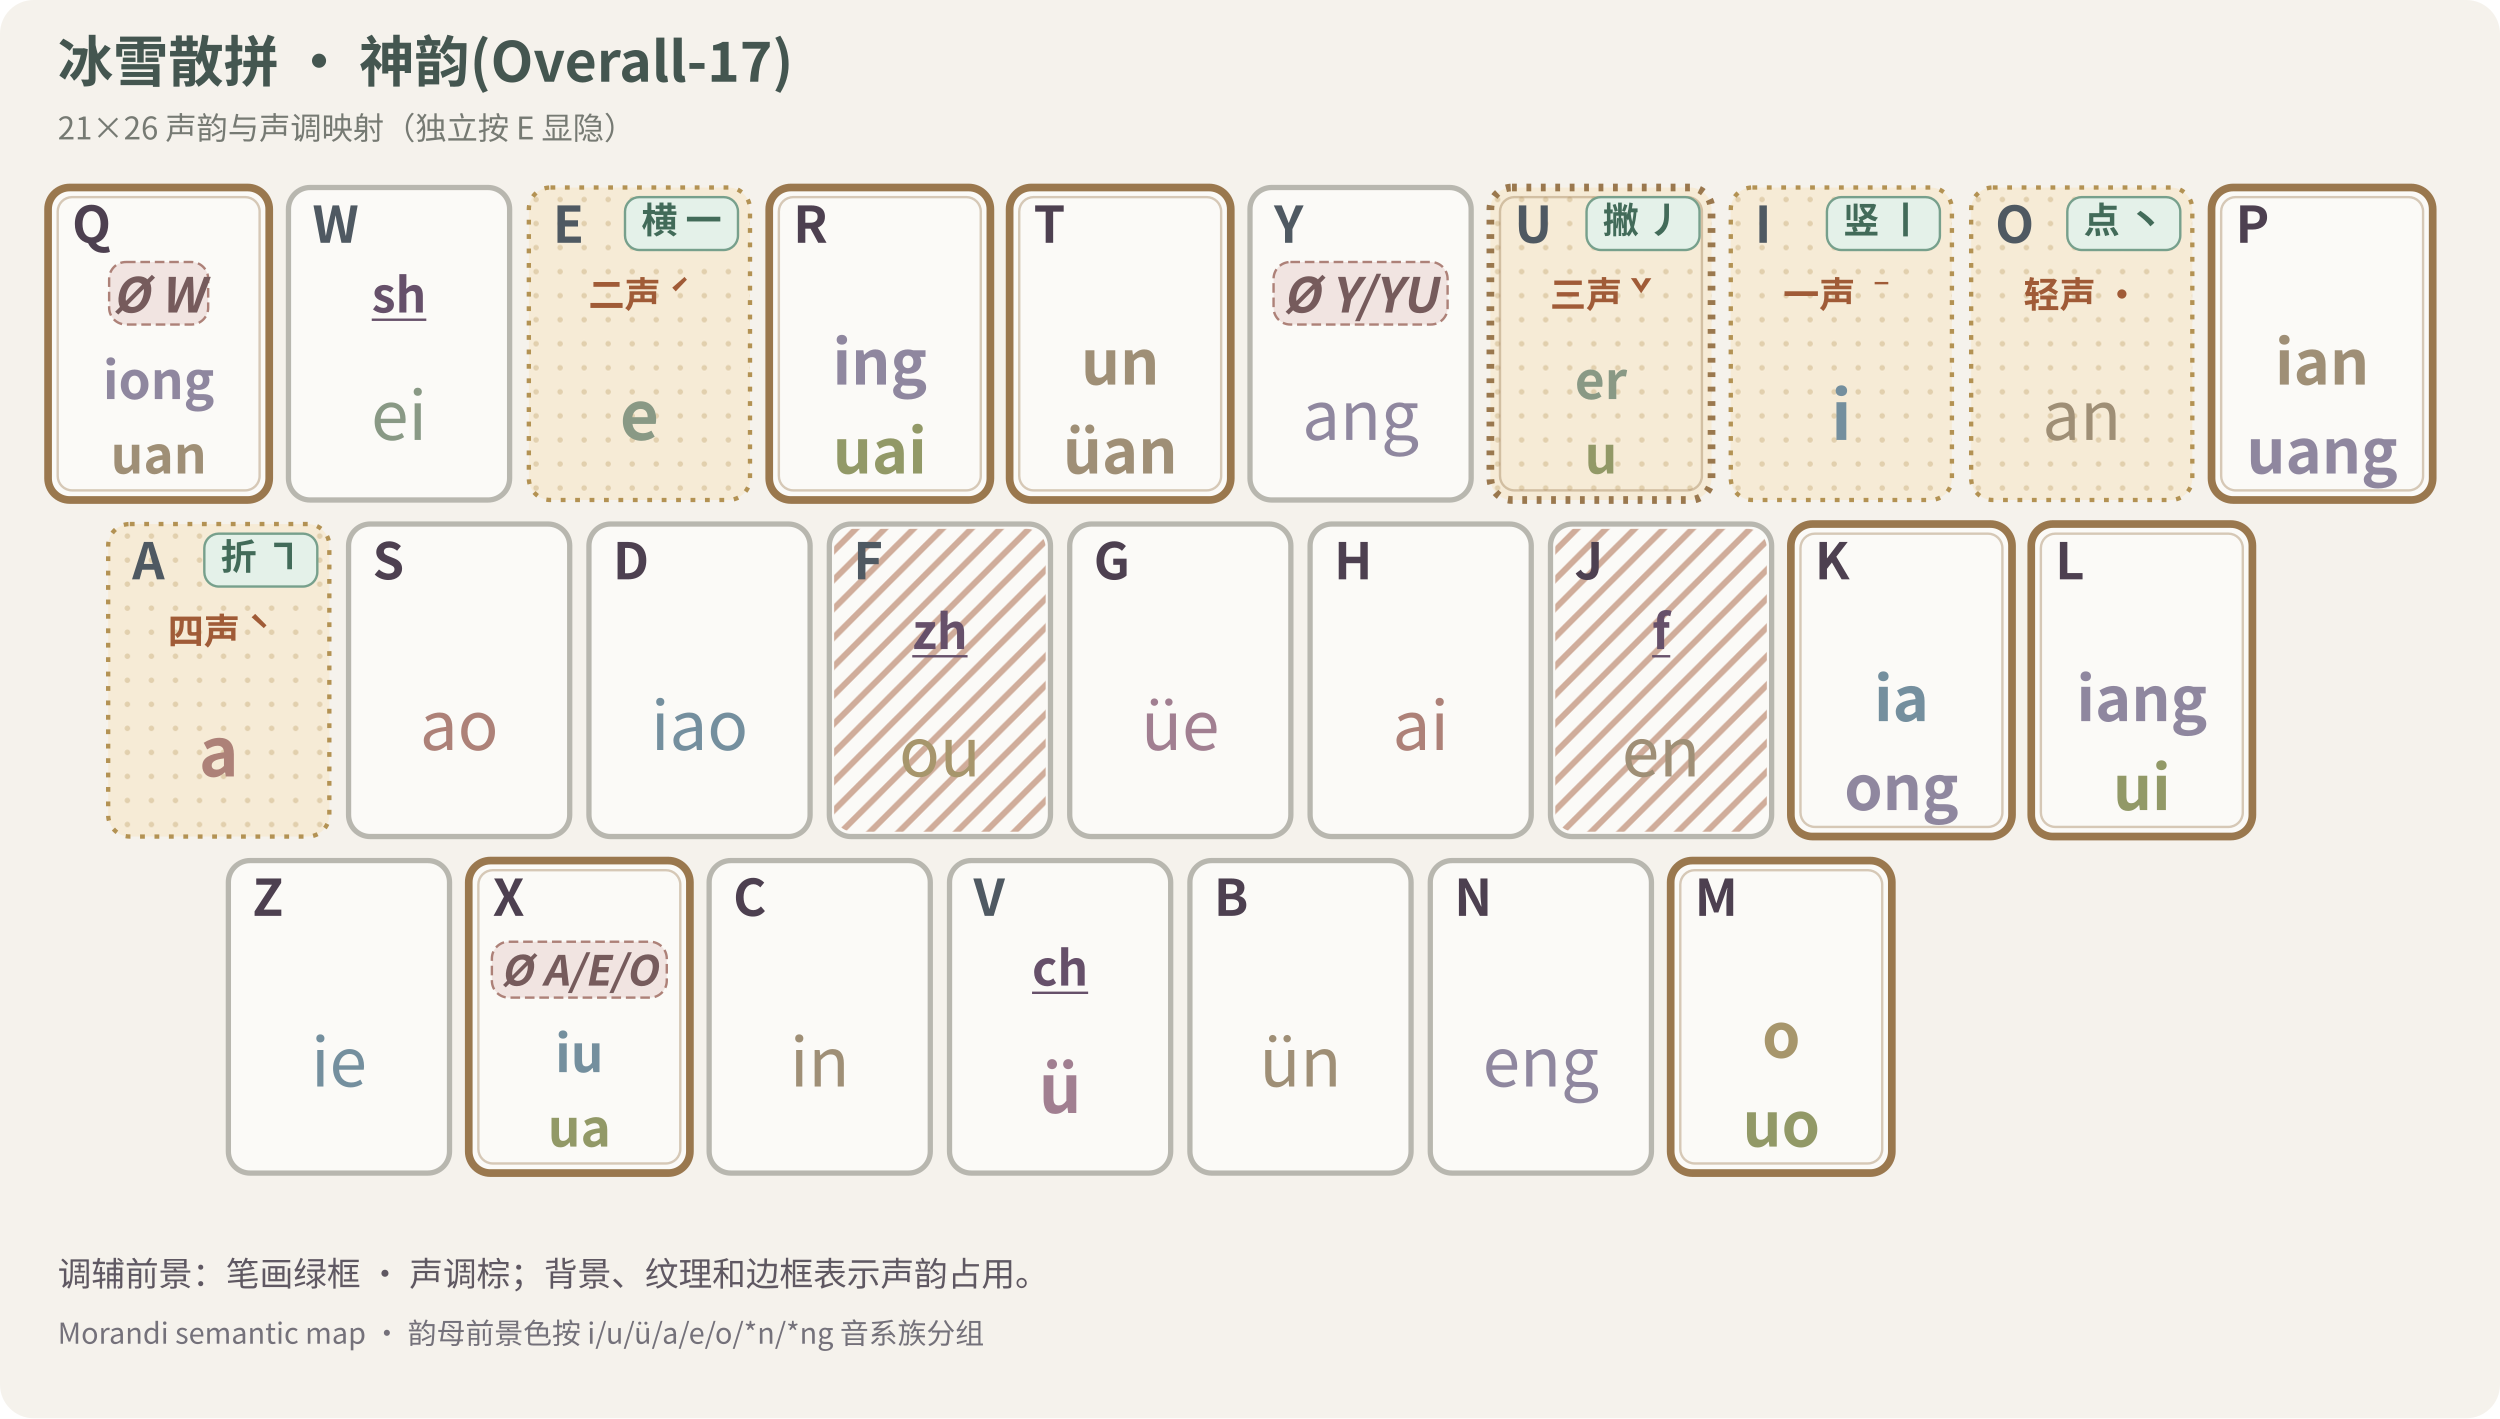
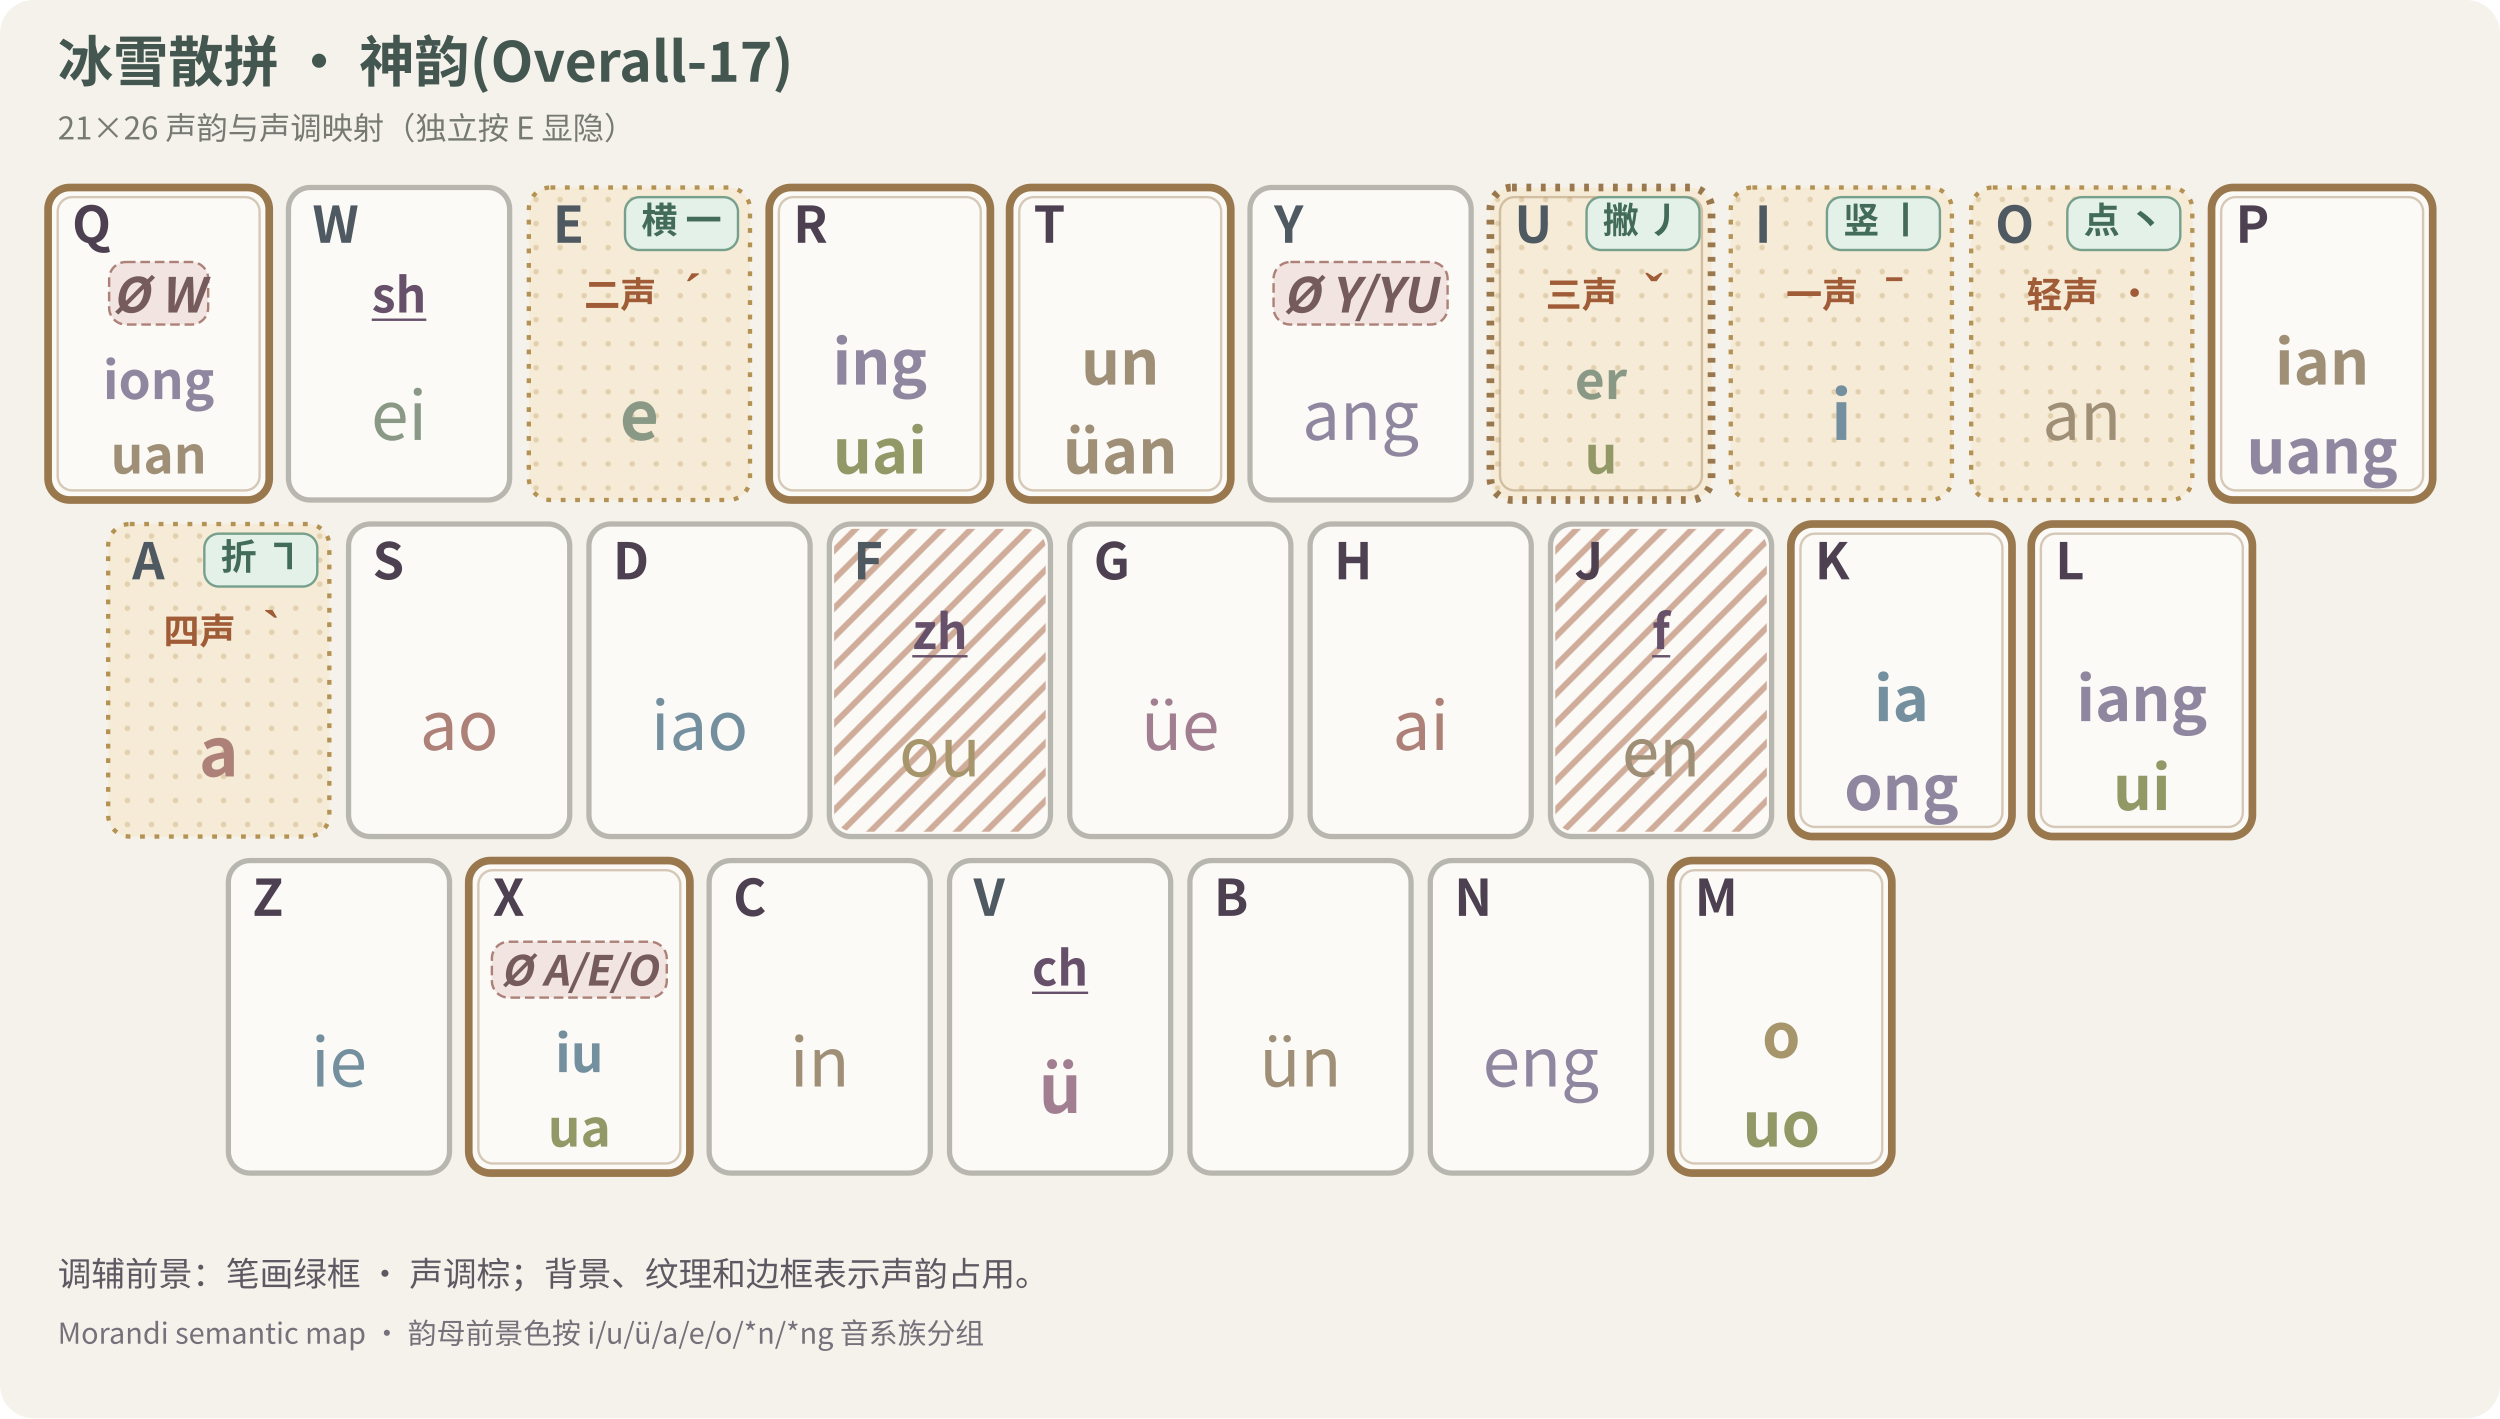
<svg xmlns="http://www.w3.org/2000/svg" class="keysvg nf4-keysvg" viewBox="0 0 1040 590" role="img" aria-labelledby="title desc">
  <defs>
    <pattern id="nf4-both" width="12" height="12" patternUnits="userSpaceOnUse">
      <rect width="12" height="12" fill="#fbfaf7" />
    </pattern>
    <pattern id="nf4-ionly" width="9" height="9" patternUnits="userSpaceOnUse">
      <rect width="9" height="9" fill="#e3eef4" />
      <path d="M2 0V9M7 0V9" stroke="#7399ad" stroke-opacity=".18" />
    </pattern>
    <pattern id="nf4-ronly" width="10" height="10" patternUnits="userSpaceOnUse">
      <rect width="10" height="10" fill="#f6ebd6" />
      <circle cx="3" cy="3" r="1.15" fill="#b39253" fill-opacity=".3" />
    </pattern>
    <pattern id="nf4-none" width="10" height="10" patternUnits="userSpaceOnUse">
      <rect width="10" height="10" fill="#eeece8" />
      <path d="M0 10L10 0" stroke="#aaa6a4" stroke-opacity=".14" />
    </pattern>
    <pattern id="nf4-multi" width="9" height="9" patternUnits="userSpaceOnUse">
      <rect width="9" height="9" fill="#f8efe2" />
      <path d="M-2 2L2-2M0 9L9 0M7 11L11 7" stroke="#9a784e" stroke-width="1.6" stroke-opacity=".27" />
    </pattern>
    <pattern id="nf4-anchor" width="12" height="12" patternUnits="userSpaceOnUse">
      <path d="M-3 3L3-3M0 12L12 0M9 15L15 9" stroke="#a05b37" stroke-width="2.5" stroke-opacity=".48" />
    </pattern>
  </defs>
  <rect width="1040" height="590" rx="14" fill="#f5f2ec" />
  <text x="24" y="34" font-family="Microsoft YaHei UI, Noto Sans CJK SC, sans-serif" font-size="23" fill="#445650" text-anchor="start" font-weight="760">冰雪散拼 · 神韵(Overall-17)</text>
  <text x="24" y="58" font-family="Microsoft YaHei UI, Noto Sans CJK SC, sans-serif" font-size="13" fill="#767a73" text-anchor="start" font-weight="500">21×26 声韵与声调映射（独立按 E 显隐）</text>
  <g data-key="Q" data-role="sound" data-multi="true">
    <clipPath id="snow_shenyun_tone-clip-0-0">
      <rect x="23" y="81" width="86" height="124" rx="7" />
    </clipPath>
    <rect x="20" y="78" width="92" height="130" rx="9" fill="#fbfaf7" stroke="#9a784e" stroke-width="3.2" />
    <rect x="24" y="82" width="84" height="122" rx="6" fill="none" stroke="#9a784e" stroke-opacity=".38" />
    <g clip-path="url(#snow_shenyun_tone-clip-0-0)">
      <text x="30" y="101" font-family="Microsoft YaHei UI, Noto Sans CJK SC, sans-serif" font-size="21" fill="#4d4050" text-anchor="start" font-weight="800">Q</text>
      <rect x="45.4" y="109" width="41.2" height="26" rx="7" fill="#f1e4e1" stroke="#ad8178" stroke-dasharray="4 2" />
      <text x="66" y="130" text-anchor="middle" font-family="Microsoft YaHei UI, Noto Sans CJK SC, sans-serif" font-size="20" font-weight="700" font-style="italic" fill="#765b5c">Ø W</text>
      <text x="66" y="166" font-family="Microsoft YaHei UI, Noto Sans CJK SC, sans-serif" font-size="21.39" fill="#8f879f" text-anchor="middle" font-weight="650" data-final="iong">iong</text>
      <text x="66" y="197" font-family="Microsoft YaHei UI, Noto Sans CJK SC, sans-serif" font-size="21.39" fill="#9f8f76" text-anchor="middle" font-weight="650" data-final="uan">uan</text>
    </g>
  </g>
  <g data-key="W" data-role="sound">
    <clipPath id="snow_shenyun_tone-clip-0-1">
      <rect x="123" y="81" width="86" height="124" rx="7" />
    </clipPath>
    <rect x="120" y="78" width="92" height="130" rx="9" fill="#fbfaf7" stroke="#b8b7af" stroke-width="2.2" />
    <g clip-path="url(#snow_shenyun_tone-clip-0-1)">
      <text x="130" y="101" font-family="Microsoft YaHei UI, Noto Sans CJK SC, sans-serif" font-size="21" fill="#4f5962" text-anchor="start" font-weight="680">W</text>
      <text x="166" y="130" text-anchor="middle" font-family="Microsoft YaHei UI, Noto Sans CJK SC, sans-serif" font-size="20" font-weight="700" text-decoration="underline" fill="#66506a">sh</text>
      <text x="166" y="183" font-family="Microsoft YaHei UI, Noto Sans CJK SC, sans-serif" font-size="28" fill="#899985" text-anchor="middle" font-weight="540" data-final="ei">ei</text>
    </g>
  </g>
  <g data-key="E" data-role="rhyme-auxiliary">
    <clipPath id="snow_shenyun_tone-clip-0-2">
      <rect x="223" y="81" width="86" height="124" rx="7" />
    </clipPath>
    <rect x="220" y="78" width="92" height="130" rx="9" fill="url(#nf4-ronly)" stroke="#b39253" stroke-width="1.8" stroke-dasharray="2 4" />
    <g clip-path="url(#snow_shenyun_tone-clip-0-2)">
      <text x="230" y="101" font-family="Microsoft YaHei UI, Noto Sans CJK SC, sans-serif" font-size="21" fill="#4f5962" text-anchor="start" font-weight="680">E</text>
      <g data-aux-badge="stroke">
        <rect x="260" y="82" width="47" height="22" rx="6" fill="#e4f1e9" stroke="#77a08c" />
        <text x="283.5" y="97" font-family="Microsoft YaHei UI, Noto Sans CJK SC, sans-serif" font-size="15" fill="#426b59" text-anchor="middle" font-weight="750" data-aux-kind="stroke">横 一</text>
      </g>
-       <text x="266" y="128" font-family="Microsoft YaHei UI, Noto Sans CJK SC, sans-serif" font-size="15" fill="#a05b37" text-anchor="middle" font-weight="750" data-aux-kind="tone">二声 ˊ</text>
+       <text x="258" y="128" font-family="Microsoft YaHei UI, Noto Sans CJK SC, sans-serif" font-size="15" fill="#a05b37" text-anchor="middle" font-weight="750" data-aux-kind="tone">二声</text>
+       <text x="288" y="129" font-family="Noto Sans Symbols 2, Segoe UI Symbol, Arial Unicode MS, sans-serif" font-size="22" fill="#a05b37" text-anchor="middle" font-weight="750" data-aux-mark="tone">ˊ</text>
      <text x="266" y="183" font-family="Microsoft YaHei UI, Noto Sans CJK SC, sans-serif" font-size="28" fill="#899985" text-anchor="middle" font-weight="800" data-final="e">e</text>
    </g>
  </g>
  <g data-key="R" data-role="sound" data-multi="true">
    <clipPath id="snow_shenyun_tone-clip-0-3">
      <rect x="323" y="81" width="86" height="124" rx="7" />
    </clipPath>
    <rect x="320" y="78" width="92" height="130" rx="9" fill="#fbfaf7" stroke="#9a784e" stroke-width="3.2" />
    <rect x="324" y="82" width="84" height="122" rx="6" fill="none" stroke="#9a784e" stroke-opacity=".38" />
    <g clip-path="url(#snow_shenyun_tone-clip-0-3)">
      <text x="330" y="101" font-family="Microsoft YaHei UI, Noto Sans CJK SC, sans-serif" font-size="21" fill="#4d4050" text-anchor="start" font-weight="800">R</text>
      <text x="366" y="160" font-family="Microsoft YaHei UI, Noto Sans CJK SC, sans-serif" font-size="25.53" fill="#8f879f" text-anchor="middle" font-weight="650" data-final="ing">ing</text>
      <text x="366" y="197" font-family="Microsoft YaHei UI, Noto Sans CJK SC, sans-serif" font-size="25.53" fill="#929967" text-anchor="middle" font-weight="650" data-final="uai">uai</text>
    </g>
  </g>
  <g data-key="T" data-role="sound" data-multi="true">
    <clipPath id="snow_shenyun_tone-clip-0-4">
      <rect x="423" y="81" width="86" height="124" rx="7" />
    </clipPath>
    <rect x="420" y="78" width="92" height="130" rx="9" fill="#fbfaf7" stroke="#9a784e" stroke-width="3.2" />
    <rect x="424" y="82" width="84" height="122" rx="6" fill="none" stroke="#9a784e" stroke-opacity=".38" />
    <g clip-path="url(#snow_shenyun_tone-clip-0-4)">
      <text x="430" y="101" font-family="Microsoft YaHei UI, Noto Sans CJK SC, sans-serif" font-size="21" fill="#4d4050" text-anchor="start" font-weight="800">T</text>
      <text x="466" y="160" font-family="Microsoft YaHei UI, Noto Sans CJK SC, sans-serif" font-size="25.53" fill="#9f8f76" text-anchor="middle" font-weight="650" data-final="un">un</text>
      <text x="466" y="197" font-family="Microsoft YaHei UI, Noto Sans CJK SC, sans-serif" font-size="25.53" fill="#9f8f76" text-anchor="middle" font-weight="650" data-final="van">üan</text>
    </g>
  </g>
  <g data-key="Y" data-role="sound">
    <clipPath id="snow_shenyun_tone-clip-0-5">
      <rect x="523" y="81" width="86" height="124" rx="7" />
    </clipPath>
    <rect x="520" y="78" width="92" height="130" rx="9" fill="#fbfaf7" stroke="#b8b7af" stroke-width="2.2" />
    <g clip-path="url(#snow_shenyun_tone-clip-0-5)">
      <text x="530" y="101" font-family="Microsoft YaHei UI, Noto Sans CJK SC, sans-serif" font-size="21" fill="#4f5962" text-anchor="start" font-weight="680">Y</text>
      <rect x="529.8" y="109" width="72.4" height="26" rx="7" fill="#f1e4e1" stroke="#ad8178" stroke-dasharray="4 2" />
      <text x="566" y="130" text-anchor="middle" font-family="Microsoft YaHei UI, Noto Sans CJK SC, sans-serif" font-size="20" font-weight="700" font-style="italic" fill="#765b5c">Ø Y/YU</text>
      <text x="566" y="183" font-family="Microsoft YaHei UI, Noto Sans CJK SC, sans-serif" font-size="28" fill="#8f879f" text-anchor="middle" font-weight="540" data-final="ang">ang</text>
    </g>
  </g>
  <g data-key="U" data-role="rhyme-auxiliary" data-multi="true">
    <clipPath id="snow_shenyun_tone-clip-0-6">
      <rect x="623" y="81" width="86" height="124" rx="7" />
    </clipPath>
    <rect x="620" y="78" width="92" height="130" rx="9" fill="url(#nf4-ronly)" stroke="#9a784e" stroke-width="3.2" stroke-dasharray="2 4" />
    <rect x="624" y="82" width="84" height="122" rx="6" fill="none" stroke="#9a784e" stroke-opacity=".38" />
    <g clip-path="url(#snow_shenyun_tone-clip-0-6)">
      <text x="630" y="101" font-family="Microsoft YaHei UI, Noto Sans CJK SC, sans-serif" font-size="21" fill="#4f5962" text-anchor="start" font-weight="680">U</text>
      <g data-aux-badge="stroke">
        <rect x="660" y="82" width="47" height="22" rx="6" fill="#e4f1e9" stroke="#77a08c" />
        <text x="683.5" y="97" font-family="Microsoft YaHei UI, Noto Sans CJK SC, sans-serif" font-size="15" fill="#426b59" text-anchor="middle" font-weight="750" data-aux-kind="stroke">撇 丿</text>
      </g>
-       <text x="666" y="128" font-family="Microsoft YaHei UI, Noto Sans CJK SC, sans-serif" font-size="15" fill="#a05b37" text-anchor="middle" font-weight="750" data-aux-kind="tone">三声 ˇ</text>
+       <text x="658" y="128" font-family="Microsoft YaHei UI, Noto Sans CJK SC, sans-serif" font-size="15" fill="#a05b37" text-anchor="middle" font-weight="750" data-aux-kind="tone">三声</text>
+       <text x="688" y="129" font-family="Noto Sans Symbols 2, Segoe UI Symbol, Arial Unicode MS, sans-serif" font-size="22" fill="#a05b37" text-anchor="middle" font-weight="750" data-aux-mark="tone">ˇ</text>
      <text x="666" y="166" font-family="Microsoft YaHei UI, Noto Sans CJK SC, sans-serif" font-size="21.39" fill="#899985" text-anchor="middle" font-weight="650" data-final="er">er</text>
      <text x="666" y="197" font-family="Microsoft YaHei UI, Noto Sans CJK SC, sans-serif" font-size="21.39" fill="#929967" text-anchor="middle" font-weight="800" data-final="u">u</text>
    </g>
  </g>
  <g data-key="I" data-role="rhyme-auxiliary">
    <clipPath id="snow_shenyun_tone-clip-0-7">
      <rect x="723" y="81" width="86" height="124" rx="7" />
    </clipPath>
    <rect x="720" y="78" width="92" height="130" rx="9" fill="url(#nf4-ronly)" stroke="#b39253" stroke-width="1.8" stroke-dasharray="2 4" />
    <g clip-path="url(#snow_shenyun_tone-clip-0-7)">
      <text x="730" y="101" font-family="Microsoft YaHei UI, Noto Sans CJK SC, sans-serif" font-size="21" fill="#4f5962" text-anchor="start" font-weight="680">I</text>
      <g data-aux-badge="stroke">
        <rect x="760" y="82" width="47" height="22" rx="6" fill="#e4f1e9" stroke="#77a08c" />
        <text x="783.5" y="97" font-family="Microsoft YaHei UI, Noto Sans CJK SC, sans-serif" font-size="15" fill="#426b59" text-anchor="middle" font-weight="750" data-aux-kind="stroke">竖 丨</text>
      </g>
-       <text x="766" y="128" font-family="Microsoft YaHei UI, Noto Sans CJK SC, sans-serif" font-size="15" fill="#a05b37" text-anchor="middle" font-weight="750" data-aux-kind="tone">一声 ˉ</text>
+       <text x="758" y="128" font-family="Microsoft YaHei UI, Noto Sans CJK SC, sans-serif" font-size="15" fill="#a05b37" text-anchor="middle" font-weight="750" data-aux-kind="tone">一声</text>
+       <text x="788" y="129" font-family="Noto Sans Symbols 2, Segoe UI Symbol, Arial Unicode MS, sans-serif" font-size="22" fill="#a05b37" text-anchor="middle" font-weight="750" data-aux-mark="tone">ˉ</text>
      <text x="766" y="183" font-family="Microsoft YaHei UI, Noto Sans CJK SC, sans-serif" font-size="28" fill="#748f9e" text-anchor="middle" font-weight="800" data-final="i">i</text>
    </g>
  </g>
  <g data-key="O" data-role="rhyme-auxiliary">
    <clipPath id="snow_shenyun_tone-clip-0-8">
      <rect x="823" y="81" width="86" height="124" rx="7" />
    </clipPath>
    <rect x="820" y="78" width="92" height="130" rx="9" fill="url(#nf4-ronly)" stroke="#b39253" stroke-width="1.8" stroke-dasharray="2 4" />
    <g clip-path="url(#snow_shenyun_tone-clip-0-8)">
      <text x="830" y="101" font-family="Microsoft YaHei UI, Noto Sans CJK SC, sans-serif" font-size="21" fill="#4f5962" text-anchor="start" font-weight="680">O</text>
      <g data-aux-badge="stroke">
        <rect x="860" y="82" width="47" height="22" rx="6" fill="#e4f1e9" stroke="#77a08c" />
        <text x="883.5" y="97" font-family="Microsoft YaHei UI, Noto Sans CJK SC, sans-serif" font-size="15" fill="#426b59" text-anchor="middle" font-weight="750" data-aux-kind="stroke">点 丶</text>
      </g>
-       <text x="866" y="128" font-family="Microsoft YaHei UI, Noto Sans CJK SC, sans-serif" font-size="15" fill="#a05b37" text-anchor="middle" font-weight="750" data-aux-kind="tone">轻声 ·</text>
+       <text x="858" y="128" font-family="Microsoft YaHei UI, Noto Sans CJK SC, sans-serif" font-size="15" fill="#a05b37" text-anchor="middle" font-weight="750" data-aux-kind="tone">轻声</text>
+       <text x="888" y="129" font-family="Noto Sans Symbols 2, Segoe UI Symbol, Arial Unicode MS, sans-serif" font-size="22" fill="#a05b37" text-anchor="middle" font-weight="750" data-aux-mark="tone">·</text>
      <text x="866" y="183" font-family="Microsoft YaHei UI, Noto Sans CJK SC, sans-serif" font-size="28" fill="#9f8f76" text-anchor="middle" font-weight="540" data-final="an">an</text>
    </g>
  </g>
  <g data-key="P" data-role="sound" data-multi="true">
    <clipPath id="snow_shenyun_tone-clip-0-9">
      <rect x="923" y="81" width="86" height="124" rx="7" />
    </clipPath>
    <rect x="920" y="78" width="92" height="130" rx="9" fill="#fbfaf7" stroke="#9a784e" stroke-width="3.2" />
    <rect x="924" y="82" width="84" height="122" rx="6" fill="none" stroke="#9a784e" stroke-opacity=".38" />
    <g clip-path="url(#snow_shenyun_tone-clip-0-9)">
      <text x="930" y="101" font-family="Microsoft YaHei UI, Noto Sans CJK SC, sans-serif" font-size="21" fill="#4d4050" text-anchor="start" font-weight="800">P</text>
      <text x="966" y="160" font-family="Microsoft YaHei UI, Noto Sans CJK SC, sans-serif" font-size="25.53" fill="#9f8f76" text-anchor="middle" font-weight="650" data-final="ian">ian</text>
      <text x="966" y="197" font-family="Microsoft YaHei UI, Noto Sans CJK SC, sans-serif" font-size="25.53" fill="#8f879f" text-anchor="middle" font-weight="650" data-final="uang">uang</text>
    </g>
  </g>
  <g data-key="A" data-role="rhyme-auxiliary">
    <clipPath id="snow_shenyun_tone-clip-1-0">
      <rect x="48" y="221" width="86" height="124" rx="7" />
    </clipPath>
    <rect x="45" y="218" width="92" height="130" rx="9" fill="url(#nf4-ronly)" stroke="#b39253" stroke-width="1.8" stroke-dasharray="2 4" />
    <g clip-path="url(#snow_shenyun_tone-clip-1-0)">
      <text x="55" y="241" font-family="Microsoft YaHei UI, Noto Sans CJK SC, sans-serif" font-size="21" fill="#4f5962" text-anchor="start" font-weight="680">A</text>
      <g data-aux-badge="stroke">
        <rect x="85" y="222" width="47" height="22" rx="6" fill="#e4f1e9" stroke="#77a08c" />
        <text x="108.5" y="237" font-family="Microsoft YaHei UI, Noto Sans CJK SC, sans-serif" font-size="15" fill="#426b59" text-anchor="middle" font-weight="750" data-aux-kind="stroke">折 ㇕</text>
      </g>
-       <text x="91" y="268" font-family="Microsoft YaHei UI, Noto Sans CJK SC, sans-serif" font-size="15" fill="#a05b37" text-anchor="middle" font-weight="750" data-aux-kind="tone">四声 ˋ</text>
+       <text x="83" y="268" font-family="Microsoft YaHei UI, Noto Sans CJK SC, sans-serif" font-size="15" fill="#a05b37" text-anchor="middle" font-weight="750" data-aux-kind="tone">四声</text>
+       <text x="113" y="269" font-family="Noto Sans Symbols 2, Segoe UI Symbol, Arial Unicode MS, sans-serif" font-size="22" fill="#a05b37" text-anchor="middle" font-weight="750" data-aux-mark="tone">ˋ</text>
      <text x="91" y="323" font-family="Microsoft YaHei UI, Noto Sans CJK SC, sans-serif" font-size="28" fill="#ad8178" text-anchor="middle" font-weight="800" data-final="a">a</text>
    </g>
  </g>
  <g data-key="S" data-role="sound">
    <clipPath id="snow_shenyun_tone-clip-1-1">
      <rect x="148" y="221" width="86" height="124" rx="7" />
    </clipPath>
    <rect x="145" y="218" width="92" height="130" rx="9" fill="#fbfaf7" stroke="#b8b7af" stroke-width="2.2" />
    <g clip-path="url(#snow_shenyun_tone-clip-1-1)">
      <text x="155" y="241" font-family="Microsoft YaHei UI, Noto Sans CJK SC, sans-serif" font-size="21" fill="#4d4050" text-anchor="start" font-weight="800">S</text>
      <text x="191" y="312" font-family="Microsoft YaHei UI, Noto Sans CJK SC, sans-serif" font-size="28" fill="#ad8178" text-anchor="middle" font-weight="540" data-final="ao">ao</text>
    </g>
  </g>
  <g data-key="D" data-role="sound">
    <clipPath id="snow_shenyun_tone-clip-1-2">
      <rect x="248" y="221" width="86" height="124" rx="7" />
    </clipPath>
    <rect x="245" y="218" width="92" height="130" rx="9" fill="#fbfaf7" stroke="#b8b7af" stroke-width="2.2" />
    <g clip-path="url(#snow_shenyun_tone-clip-1-2)">
      <text x="255" y="241" font-family="Microsoft YaHei UI, Noto Sans CJK SC, sans-serif" font-size="21" fill="#4d4050" text-anchor="start" font-weight="800">D</text>
      <text x="291" y="312" font-family="Microsoft YaHei UI, Noto Sans CJK SC, sans-serif" font-size="28" fill="#748f9e" text-anchor="middle" font-weight="540" data-final="iao">iao</text>
    </g>
  </g>
  <g data-key="F" data-role="sound">
    <clipPath id="snow_shenyun_tone-clip-1-3">
      <rect x="348" y="221" width="86" height="124" rx="7" />
    </clipPath>
    <rect x="345" y="218" width="92" height="130" rx="9" fill="#fbfaf7" stroke="#b8b7af" stroke-width="2.2" />
    <rect x="347" y="220" width="88" height="126" rx="8" fill="url(#nf4-anchor)" pointer-events="none" />
    <g clip-path="url(#snow_shenyun_tone-clip-1-3)">
      <text x="355" y="241" font-family="Microsoft YaHei UI, Noto Sans CJK SC, sans-serif" font-size="21" fill="#4f5962" text-anchor="start" font-weight="680">F</text>
      <text x="391" y="270" text-anchor="middle" font-family="Microsoft YaHei UI, Noto Sans CJK SC, sans-serif" font-size="20" font-weight="700" text-decoration="underline" fill="#66506a">zh</text>
      <text x="391" y="323" font-family="Microsoft YaHei UI, Noto Sans CJK SC, sans-serif" font-size="28" fill="#a7966c" text-anchor="middle" font-weight="540" data-final="ou">ou</text>
    </g>
  </g>
  <g data-key="G" data-role="sound">
    <clipPath id="snow_shenyun_tone-clip-1-4">
      <rect x="448" y="221" width="86" height="124" rx="7" />
    </clipPath>
    <rect x="445" y="218" width="92" height="130" rx="9" fill="#fbfaf7" stroke="#b8b7af" stroke-width="2.2" />
    <g clip-path="url(#snow_shenyun_tone-clip-1-4)">
      <text x="455" y="241" font-family="Microsoft YaHei UI, Noto Sans CJK SC, sans-serif" font-size="21" fill="#4d4050" text-anchor="start" font-weight="800">G</text>
      <text x="491" y="312" font-family="Microsoft YaHei UI, Noto Sans CJK SC, sans-serif" font-size="28" fill="#a17f91" text-anchor="middle" font-weight="540" data-final="ve">üe</text>
    </g>
  </g>
  <g data-key="H" data-role="sound">
    <clipPath id="snow_shenyun_tone-clip-1-5">
      <rect x="548" y="221" width="86" height="124" rx="7" />
    </clipPath>
    <rect x="545" y="218" width="92" height="130" rx="9" fill="#fbfaf7" stroke="#b8b7af" stroke-width="2.2" />
    <g clip-path="url(#snow_shenyun_tone-clip-1-5)">
      <text x="555" y="241" font-family="Microsoft YaHei UI, Noto Sans CJK SC, sans-serif" font-size="21" fill="#4d4050" text-anchor="start" font-weight="800">H</text>
      <text x="591" y="312" font-family="Microsoft YaHei UI, Noto Sans CJK SC, sans-serif" font-size="28" fill="#ad8178" text-anchor="middle" font-weight="540" data-final="ai">ai</text>
    </g>
  </g>
  <g data-key="J" data-role="sound">
    <clipPath id="snow_shenyun_tone-clip-1-6">
      <rect x="648" y="221" width="86" height="124" rx="7" />
    </clipPath>
    <rect x="645" y="218" width="92" height="130" rx="9" fill="#fbfaf7" stroke="#b8b7af" stroke-width="2.2" />
    <rect x="647" y="220" width="88" height="126" rx="8" fill="url(#nf4-anchor)" pointer-events="none" />
    <g clip-path="url(#snow_shenyun_tone-clip-1-6)">
      <text x="655" y="241" font-family="Microsoft YaHei UI, Noto Sans CJK SC, sans-serif" font-size="21" fill="#4d4050" text-anchor="start" font-weight="800">J</text>
      <text x="691" y="270" text-anchor="middle" font-family="Microsoft YaHei UI, Noto Sans CJK SC, sans-serif" font-size="20" font-weight="700" text-decoration="underline" fill="#66506a">f</text>
      <text x="691" y="323" font-family="Microsoft YaHei UI, Noto Sans CJK SC, sans-serif" font-size="28" fill="#9f8f76" text-anchor="middle" font-weight="540" data-final="en">en</text>
    </g>
  </g>
  <g data-key="K" data-role="sound" data-multi="true">
    <clipPath id="snow_shenyun_tone-clip-1-7">
      <rect x="748" y="221" width="86" height="124" rx="7" />
    </clipPath>
    <rect x="745" y="218" width="92" height="130" rx="9" fill="#fbfaf7" stroke="#9a784e" stroke-width="3.2" />
    <rect x="749" y="222" width="84" height="122" rx="6" fill="none" stroke="#9a784e" stroke-opacity=".38" />
    <g clip-path="url(#snow_shenyun_tone-clip-1-7)">
      <text x="755" y="241" font-family="Microsoft YaHei UI, Noto Sans CJK SC, sans-serif" font-size="21" fill="#4d4050" text-anchor="start" font-weight="800">K</text>
      <text x="791" y="300" font-family="Microsoft YaHei UI, Noto Sans CJK SC, sans-serif" font-size="25.53" fill="#748f9e" text-anchor="middle" font-weight="650" data-final="ia">ia</text>
      <text x="791" y="337" font-family="Microsoft YaHei UI, Noto Sans CJK SC, sans-serif" font-size="25.53" fill="#8f879f" text-anchor="middle" font-weight="650" data-final="ong">ong</text>
    </g>
  </g>
  <g data-key="L" data-role="sound" data-multi="true">
    <clipPath id="snow_shenyun_tone-clip-1-8">
      <rect x="848" y="221" width="86" height="124" rx="7" />
    </clipPath>
    <rect x="845" y="218" width="92" height="130" rx="9" fill="#fbfaf7" stroke="#9a784e" stroke-width="3.2" />
    <rect x="849" y="222" width="84" height="122" rx="6" fill="none" stroke="#9a784e" stroke-opacity=".38" />
    <g clip-path="url(#snow_shenyun_tone-clip-1-8)">
      <text x="855" y="241" font-family="Microsoft YaHei UI, Noto Sans CJK SC, sans-serif" font-size="21" fill="#4d4050" text-anchor="start" font-weight="800">L</text>
      <text x="891" y="300" font-family="Microsoft YaHei UI, Noto Sans CJK SC, sans-serif" font-size="25.53" fill="#8f879f" text-anchor="middle" font-weight="650" data-final="iang">iang</text>
      <text x="891" y="337" font-family="Microsoft YaHei UI, Noto Sans CJK SC, sans-serif" font-size="25.53" fill="#929967" text-anchor="middle" font-weight="650" data-final="ui">ui</text>
    </g>
  </g>
  <g data-key="Z" data-role="sound">
    <clipPath id="snow_shenyun_tone-clip-2-0">
      <rect x="98" y="361" width="86" height="124" rx="7" />
    </clipPath>
    <rect x="95" y="358" width="92" height="130" rx="9" fill="#fbfaf7" stroke="#b8b7af" stroke-width="2.2" />
    <g clip-path="url(#snow_shenyun_tone-clip-2-0)">
      <text x="105" y="381" font-family="Microsoft YaHei UI, Noto Sans CJK SC, sans-serif" font-size="21" fill="#4d4050" text-anchor="start" font-weight="800">Z</text>
      <text x="141" y="452" font-family="Microsoft YaHei UI, Noto Sans CJK SC, sans-serif" font-size="28" fill="#748f9e" text-anchor="middle" font-weight="540" data-final="ie">ie</text>
    </g>
  </g>
  <g data-key="X" data-role="sound" data-multi="true">
    <clipPath id="snow_shenyun_tone-clip-2-1">
      <rect x="198" y="361" width="86" height="124" rx="7" />
    </clipPath>
    <rect x="195" y="358" width="92" height="130" rx="9" fill="#fbfaf7" stroke="#9a784e" stroke-width="3.2" />
    <rect x="199" y="362" width="84" height="122" rx="6" fill="none" stroke="#9a784e" stroke-opacity=".38" />
    <g clip-path="url(#snow_shenyun_tone-clip-2-1)">
      <text x="205" y="381" font-family="Microsoft YaHei UI, Noto Sans CJK SC, sans-serif" font-size="21" fill="#4d4050" text-anchor="start" font-weight="800">X</text>
      <rect x="204.621" y="391.759" width="72.759" height="23.241" rx="7" fill="#f1e4e1" stroke="#ad8178" stroke-dasharray="4 2" />
      <text x="241" y="410" text-anchor="middle" font-family="Microsoft YaHei UI, Noto Sans CJK SC, sans-serif" font-size="17.241" font-weight="700" font-style="italic" fill="#765b5c">Ø A/E/O</text>
      <text x="241" y="446" font-family="Microsoft YaHei UI, Noto Sans CJK SC, sans-serif" font-size="21.39" fill="#748f9e" text-anchor="middle" font-weight="650" data-final="iu">iu</text>
      <text x="241" y="477" font-family="Microsoft YaHei UI, Noto Sans CJK SC, sans-serif" font-size="21.39" fill="#929967" text-anchor="middle" font-weight="650" data-final="ua">ua</text>
    </g>
  </g>
  <g data-key="C" data-role="sound">
    <clipPath id="snow_shenyun_tone-clip-2-2">
      <rect x="298" y="361" width="86" height="124" rx="7" />
    </clipPath>
    <rect x="295" y="358" width="92" height="130" rx="9" fill="#fbfaf7" stroke="#b8b7af" stroke-width="2.2" />
    <g clip-path="url(#snow_shenyun_tone-clip-2-2)">
      <text x="305" y="381" font-family="Microsoft YaHei UI, Noto Sans CJK SC, sans-serif" font-size="21" fill="#4d4050" text-anchor="start" font-weight="800">C</text>
      <text x="341" y="452" font-family="Microsoft YaHei UI, Noto Sans CJK SC, sans-serif" font-size="28" fill="#9f8f76" text-anchor="middle" font-weight="540" data-final="in">in</text>
    </g>
  </g>
  <g data-key="V" data-role="sound">
    <clipPath id="snow_shenyun_tone-clip-2-3">
      <rect x="398" y="361" width="86" height="124" rx="7" />
    </clipPath>
    <rect x="395" y="358" width="92" height="130" rx="9" fill="#fbfaf7" stroke="#b8b7af" stroke-width="2.2" />
    <g clip-path="url(#snow_shenyun_tone-clip-2-3)">
      <text x="405" y="381" font-family="Microsoft YaHei UI, Noto Sans CJK SC, sans-serif" font-size="21" fill="#4f5962" text-anchor="start" font-weight="680">V</text>
      <text x="441" y="410" text-anchor="middle" font-family="Microsoft YaHei UI, Noto Sans CJK SC, sans-serif" font-size="20" font-weight="700" text-decoration="underline" fill="#66506a">ch</text>
      <text x="441" y="463" font-family="Microsoft YaHei UI, Noto Sans CJK SC, sans-serif" font-size="28" fill="#a17f91" text-anchor="middle" font-weight="800" data-final="v">ü</text>
    </g>
  </g>
  <g data-key="B" data-role="sound">
    <clipPath id="snow_shenyun_tone-clip-2-4">
      <rect x="498" y="361" width="86" height="124" rx="7" />
    </clipPath>
    <rect x="495" y="358" width="92" height="130" rx="9" fill="#fbfaf7" stroke="#b8b7af" stroke-width="2.2" />
    <g clip-path="url(#snow_shenyun_tone-clip-2-4)">
      <text x="505" y="381" font-family="Microsoft YaHei UI, Noto Sans CJK SC, sans-serif" font-size="21" fill="#4d4050" text-anchor="start" font-weight="800">B</text>
      <text x="541" y="452" font-family="Microsoft YaHei UI, Noto Sans CJK SC, sans-serif" font-size="28" fill="#9f8f76" text-anchor="middle" font-weight="540" data-final="vn">ün</text>
    </g>
  </g>
  <g data-key="N" data-role="sound">
    <clipPath id="snow_shenyun_tone-clip-2-5">
      <rect x="598" y="361" width="86" height="124" rx="7" />
    </clipPath>
    <rect x="595" y="358" width="92" height="130" rx="9" fill="#fbfaf7" stroke="#b8b7af" stroke-width="2.2" />
    <g clip-path="url(#snow_shenyun_tone-clip-2-5)">
      <text x="605" y="381" font-family="Microsoft YaHei UI, Noto Sans CJK SC, sans-serif" font-size="21" fill="#4d4050" text-anchor="start" font-weight="800">N</text>
      <text x="641" y="452" font-family="Microsoft YaHei UI, Noto Sans CJK SC, sans-serif" font-size="28" fill="#8f879f" text-anchor="middle" font-weight="540" data-final="eng">eng</text>
    </g>
  </g>
  <g data-key="M" data-role="sound" data-multi="true">
    <clipPath id="snow_shenyun_tone-clip-2-6">
      <rect x="698" y="361" width="86" height="124" rx="7" />
    </clipPath>
    <rect x="695" y="358" width="92" height="130" rx="9" fill="#fbfaf7" stroke="#9a784e" stroke-width="3.2" />
    <rect x="699" y="362" width="84" height="122" rx="6" fill="none" stroke="#9a784e" stroke-opacity=".38" />
    <g clip-path="url(#snow_shenyun_tone-clip-2-6)">
      <text x="705" y="381" font-family="Microsoft YaHei UI, Noto Sans CJK SC, sans-serif" font-size="21" fill="#4d4050" text-anchor="start" font-weight="800">M</text>
      <text x="741" y="440" font-family="Microsoft YaHei UI, Noto Sans CJK SC, sans-serif" font-size="25.53" fill="#a7966c" text-anchor="middle" font-weight="650" data-final="o">o</text>
      <text x="741" y="477" font-family="Microsoft YaHei UI, Noto Sans CJK SC, sans-serif" font-size="25.53" fill="#929967" text-anchor="middle" font-weight="650" data-final="uo">uo</text>
    </g>
  </g>
  <text x="24" y="535" font-family="Microsoft YaHei UI, Noto Sans CJK SC, sans-serif" font-size="14" fill="#5f5862" text-anchor="start" font-weight="500">调辅前景：笔画绿框 · 声调棕；背景、纹理和边框表示声韵占用。</text>
  <text x="24" y="559" font-family="Microsoft YaHei UI, Noto Sans CJK SC, sans-serif" font-size="12" fill="#74717a" text-anchor="start" font-weight="500">Morandi semantic map · 韵母前景色按 i/u/ü/a/e/o/*n/*ng 音系族分组</text>
</svg>
